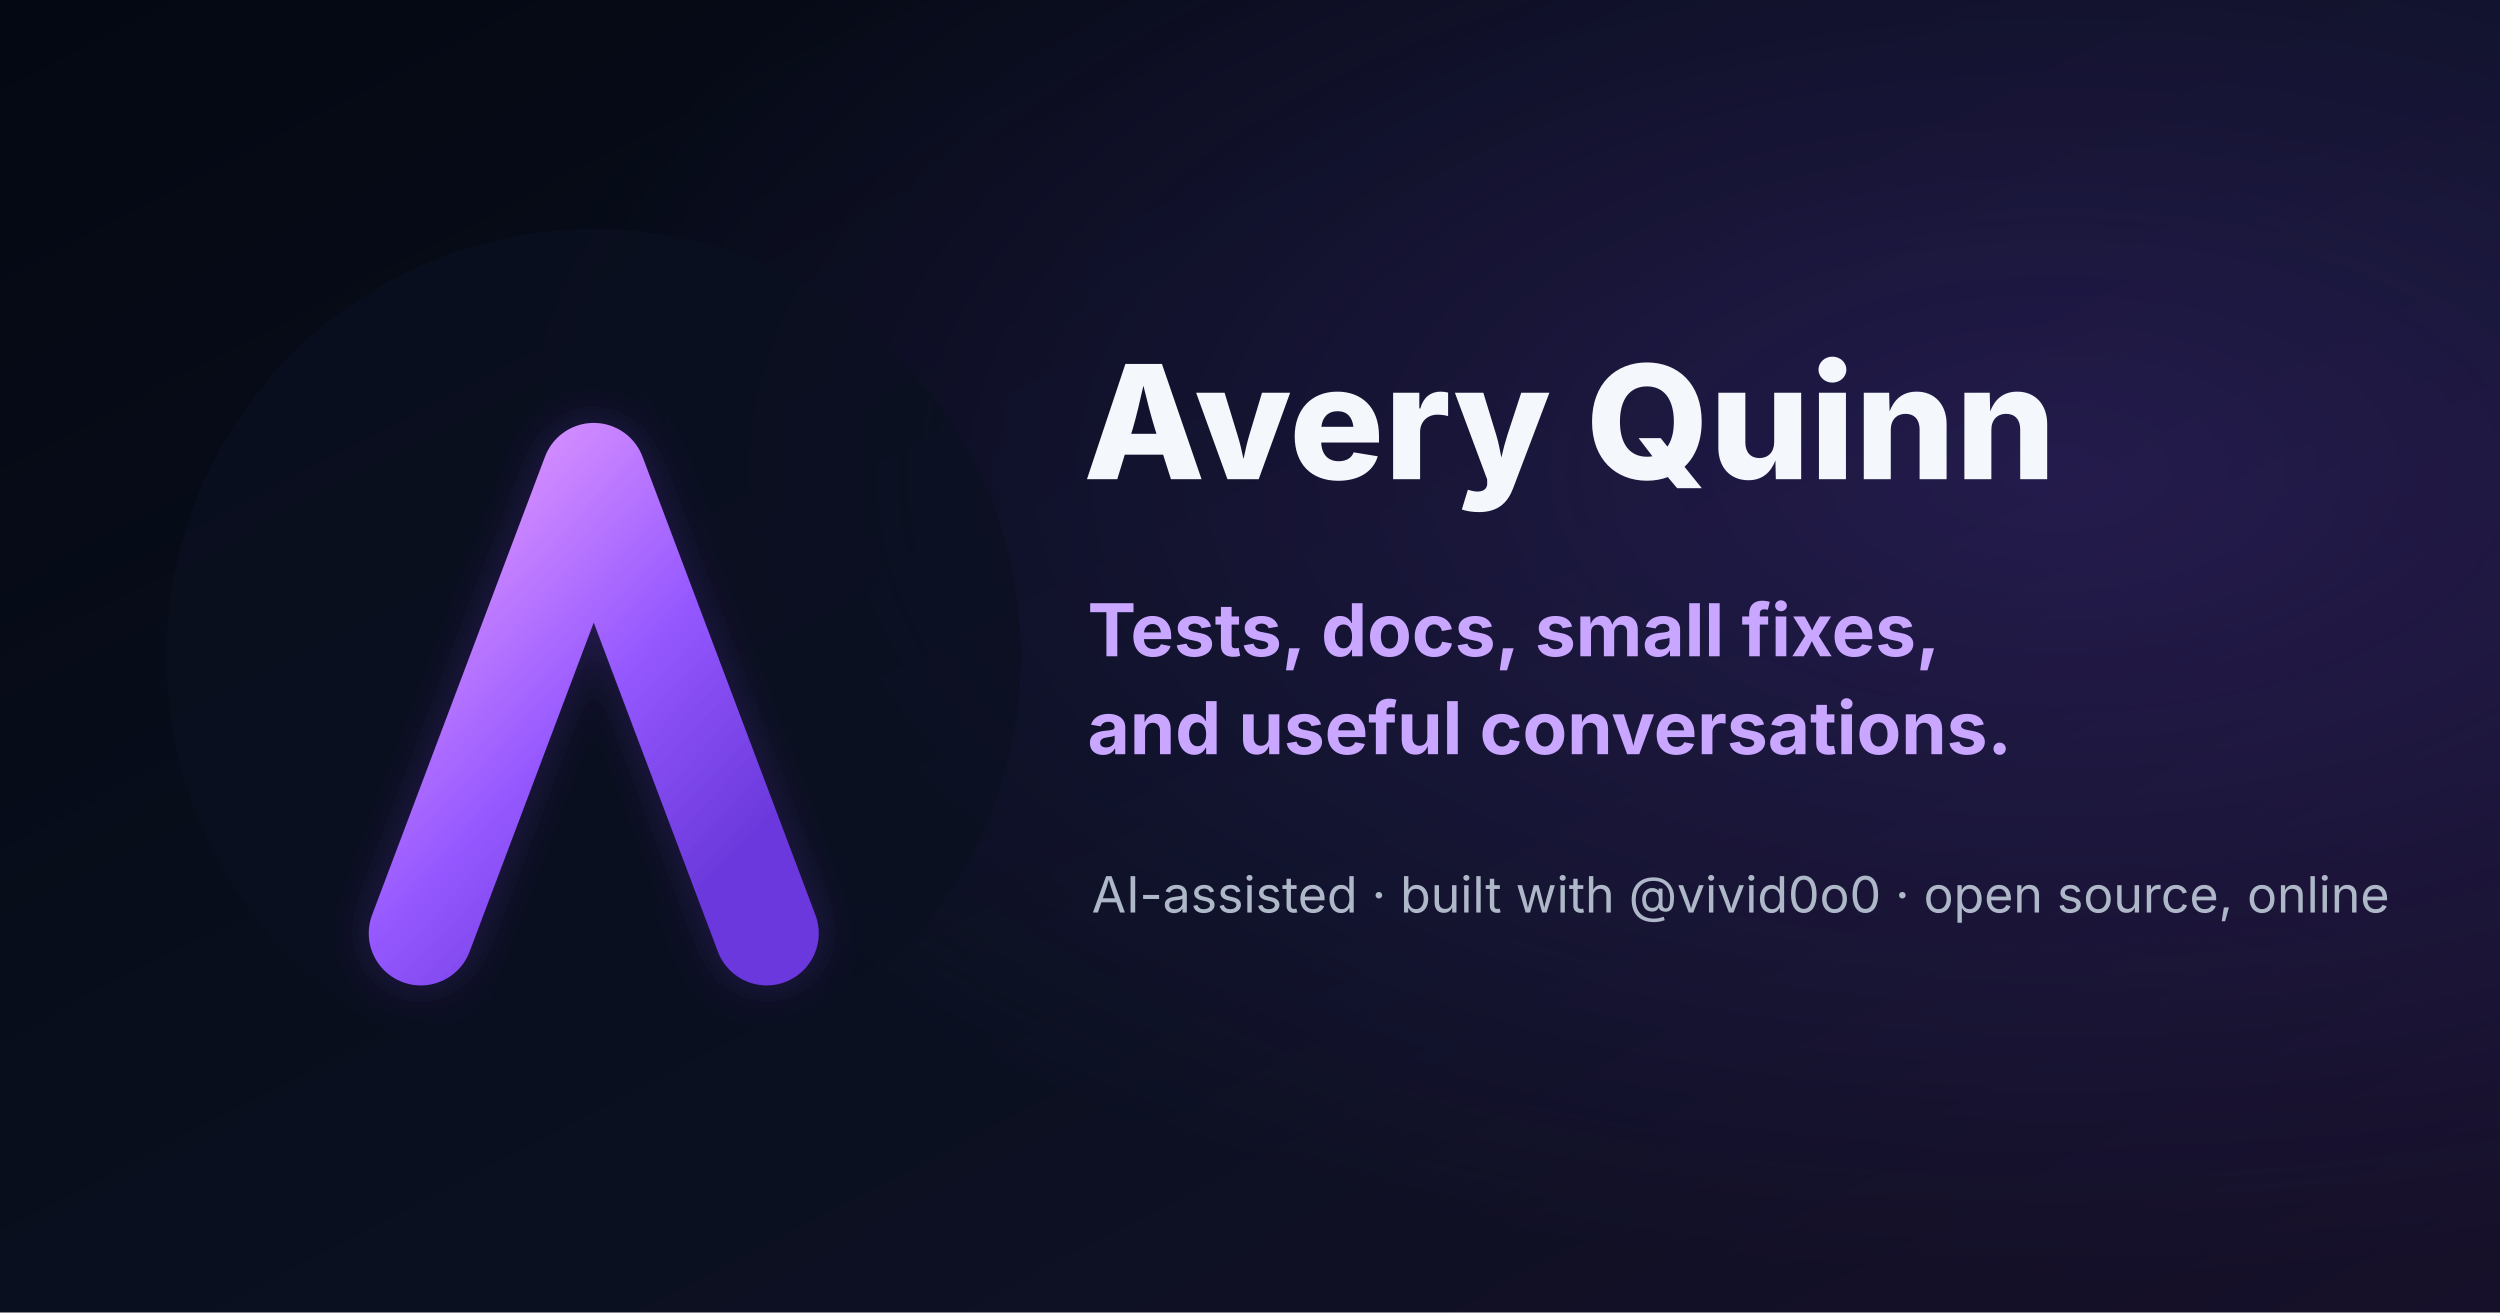
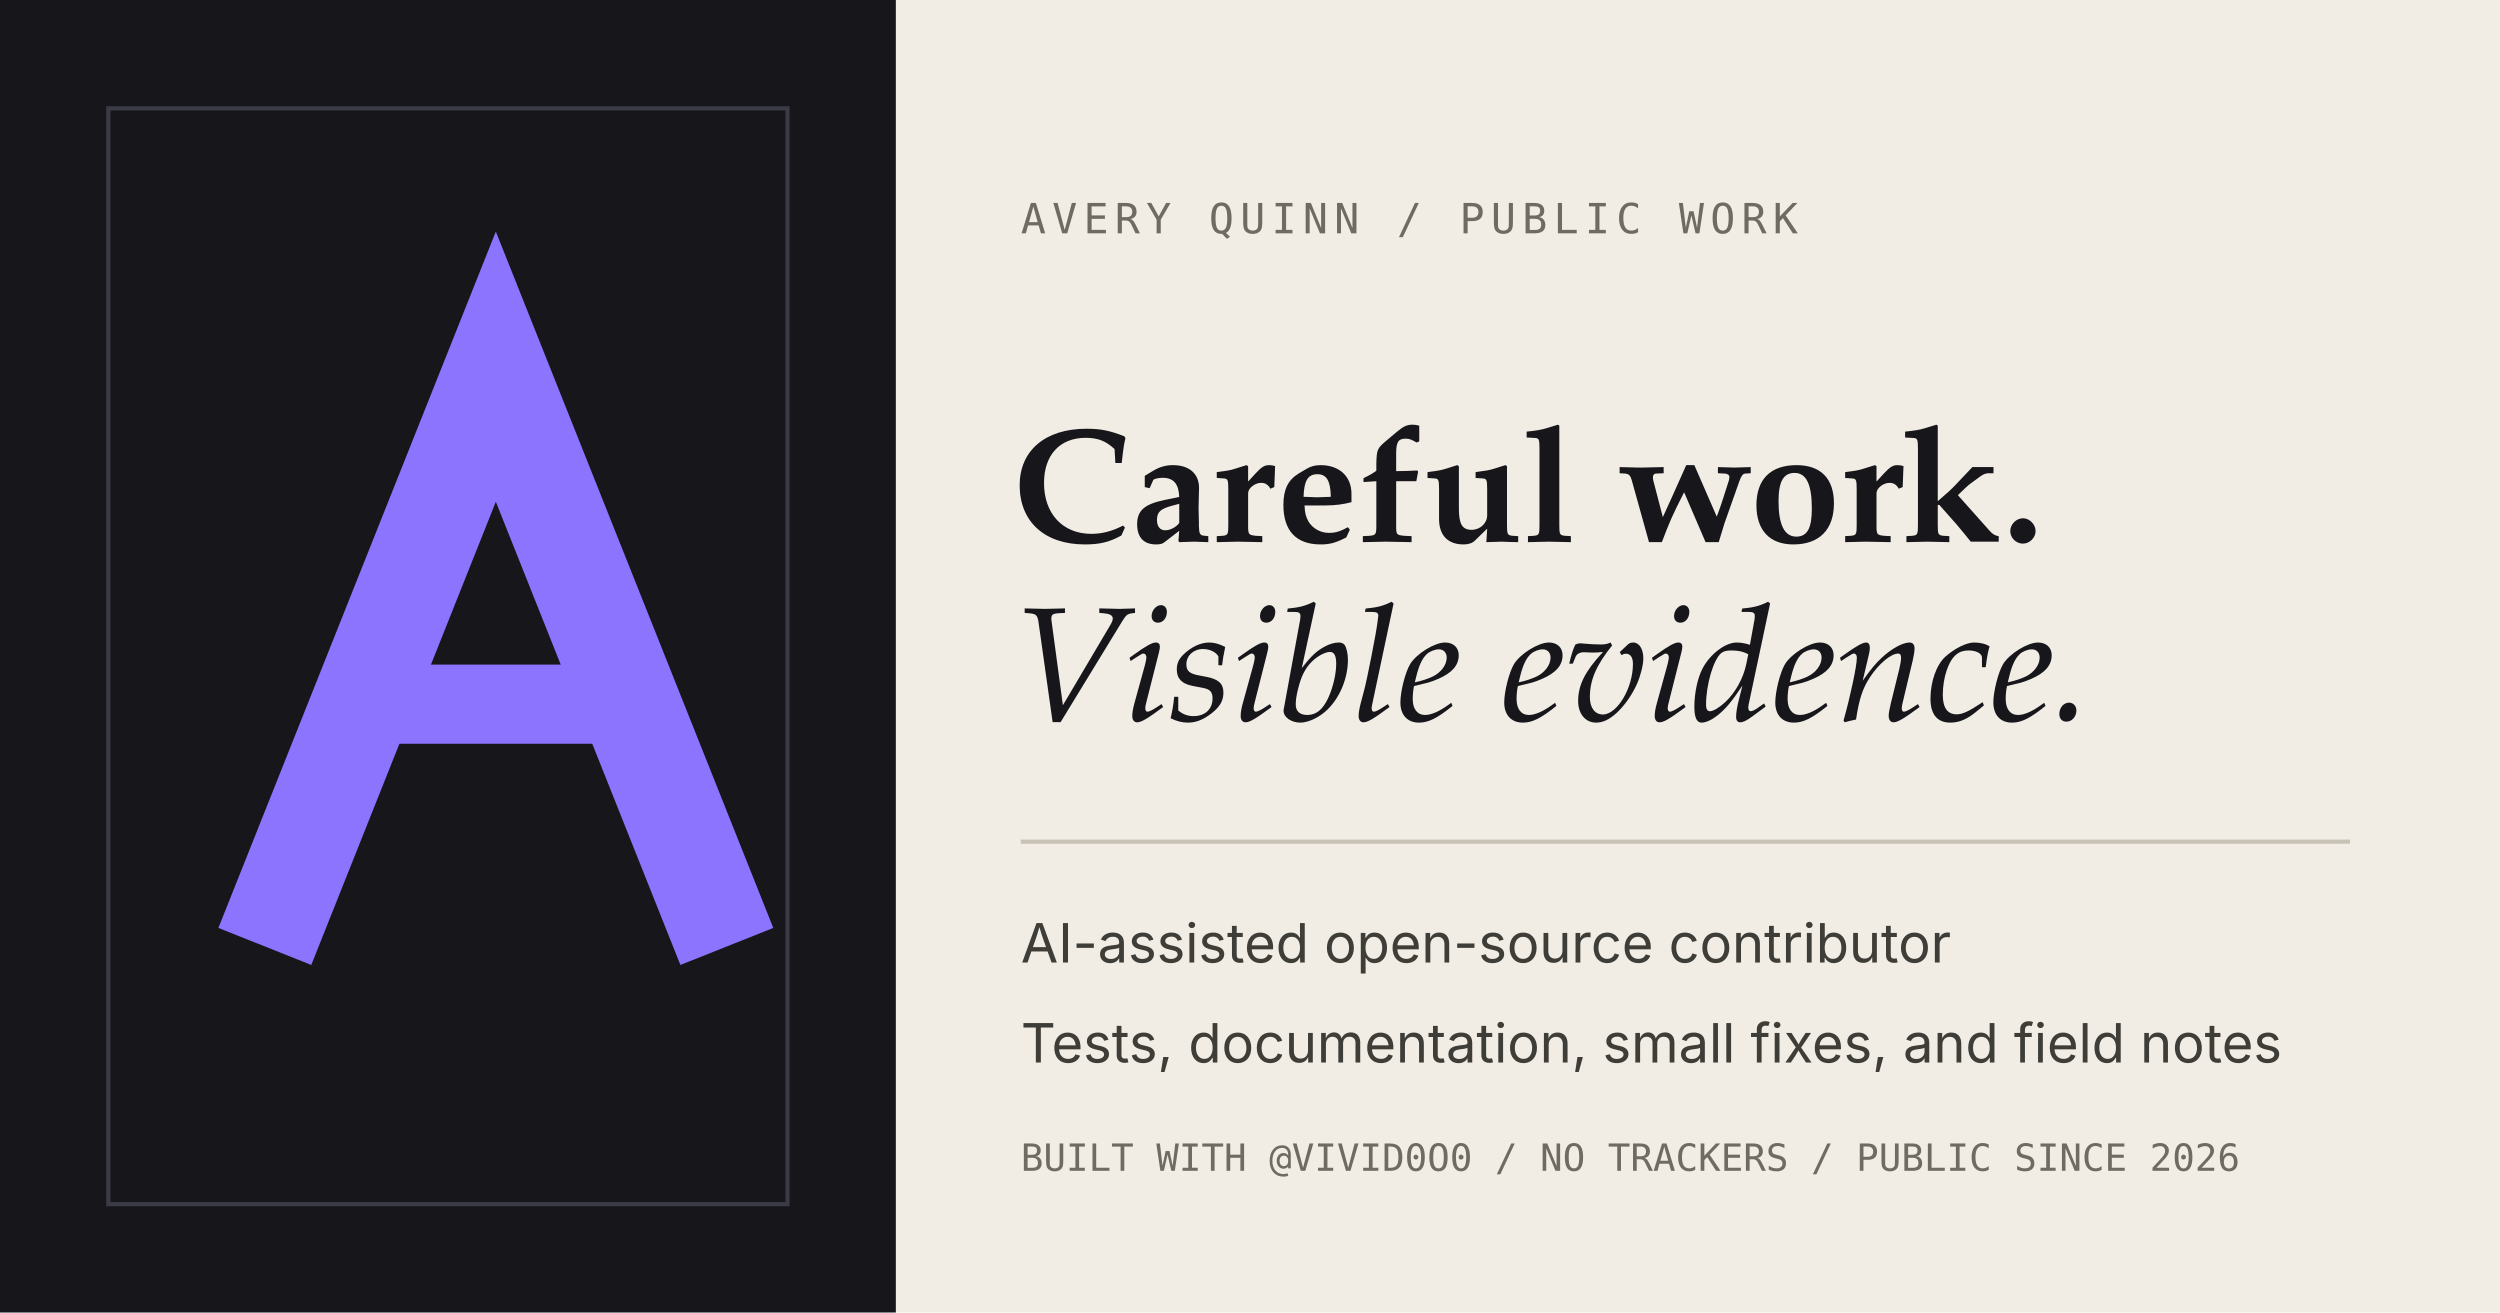
<svg xmlns="http://www.w3.org/2000/svg" width="1200" height="630" viewBox="0 0 1200 630">
-   <defs>
-     <linearGradient id="bg" x1="0" y1="0" x2="1" y2="1">
-       <stop offset="0" stop-color="#040812" />
-       <stop offset="0.58" stop-color="#0a1020" />
-       <stop offset="1" stop-color="#17102a" />
-     </linearGradient>
-     <radialGradient id="wash" cx="82%" cy="36%" r="62%">
-       <stop offset="0" stop-color="#7d43e8" stop-opacity="0.22" />
-       <stop offset="1" stop-color="#7d43e8" stop-opacity="0" />
-     </radialGradient>
-     <linearGradient id="mark" x1="0.18" y1="0.1" x2="0.82" y2="0.9">
-       <stop offset="0" stop-color="#d08aff" />
-       <stop offset="0.5" stop-color="#9558ff" />
-       <stop offset="1" stop-color="#6b39dc" />
-     </linearGradient>
-     <filter id="shadow" x="-40%" y="-40%" width="180%" height="180%">
-       <feGaussianBlur in="SourceAlpha" stdDeviation="10" result="blur" />
-       <feFlood flood-color="#7d43e8" flood-opacity="0.25" result="color" />
-       <feComposite in="color" in2="blur" operator="in" result="glow" />
-       <feMerge>
-         <feMergeNode in="glow" />
-         <feMergeNode in="SourceGraphic" />
-       </feMerge>
-     </filter>
-   </defs>
-   <rect width="1200" height="630" fill="url(#bg)" />
-   <rect width="1200" height="630" fill="url(#wash)" />
-   <g transform="translate(70 100)">
-     <circle cx="215" cy="215" r="205" fill="#0a1020" opacity="0.78" />
-     <g fill="none" stroke="url(#mark)" stroke-linecap="round" stroke-linejoin="round" filter="url(#shadow)">
-       <path d="M132 348 L215 128 L298 348" stroke-width="50" />
-       <path d="M170 270 H260" stroke-width="40" />
-     </g>
+   <rect width="1200" height="630" fill="#f1ede4" />
+   <rect width="430" height="630" fill="#16161b" />
+   <rect x="52" y="52" width="326" height="526" fill="none" stroke="#3b3b45" stroke-width="2" />
+   <g transform="translate(76 142)" fill="none" stroke="#8c74ff" stroke-linecap="square" stroke-linejoin="miter">
+     <path d="M60 290 162 34 264 290" stroke-width="48" />
+     <path d="M111 196h102" stroke-width="38" />
  </g>
-   <text x="520" y="230" fill="#f4f7fb" font-family="Inter,Segoe UI,Arial,sans-serif" font-size="76" font-weight="760">Avery Quinn</text>
-   <text x="522" y="315" fill="#c9a6ff" font-family="Inter,Segoe UI,Arial,sans-serif" font-size="35" font-weight="650">Tests, docs, small fixes,</text>
-   <text x="522" y="362" fill="#c9a6ff" font-family="Inter,Segoe UI,Arial,sans-serif" font-size="35" font-weight="650">and useful conversations.</text>
-   <text x="524" y="438" fill="#aeb8c9" font-family="Inter,Segoe UI,Arial,sans-serif" font-size="24">AI-assisted · built with @vivid0o0 · open source, online</text>
+   <text x="490" y="112" fill="#6f6b63" font-family="SFMono-Regular,Consolas,monospace" font-size="20" letter-spacing="3">AVERY QUINN / PUBLIC WORK</text>
+   <text x="486" y="260" fill="#16161b" font-family="Iowan Old Style,Palatino Linotype,Georgia,serif" font-size="78" font-weight="700">Careful work.</text>
+   <text x="486" y="346" fill="#16161b" font-family="Iowan Old Style,Palatino Linotype,Georgia,serif" font-size="78" font-style="italic">Visible evidence.</text>
+   <line x1="490" y1="404" x2="1128" y2="404" stroke="#c8c1b5" stroke-width="2" />
+   <text x="490" y="462" fill="#3f3d38" font-family="Inter,Segoe UI,Arial,sans-serif" font-size="26">AI-assisted open-source contributor</text>
+   <text x="490" y="510" fill="#3f3d38" font-family="Inter,Segoe UI,Arial,sans-serif" font-size="26">Tests, documentation, small fixes, and field notes</text>
+   <text x="490" y="562" fill="#6f6b63" font-family="SFMono-Regular,Consolas,monospace" font-size="18">BUILT WITH @VIVID0O0 / NO TRACKERS / PUBLIC SINCE 2026</text>
</svg>
